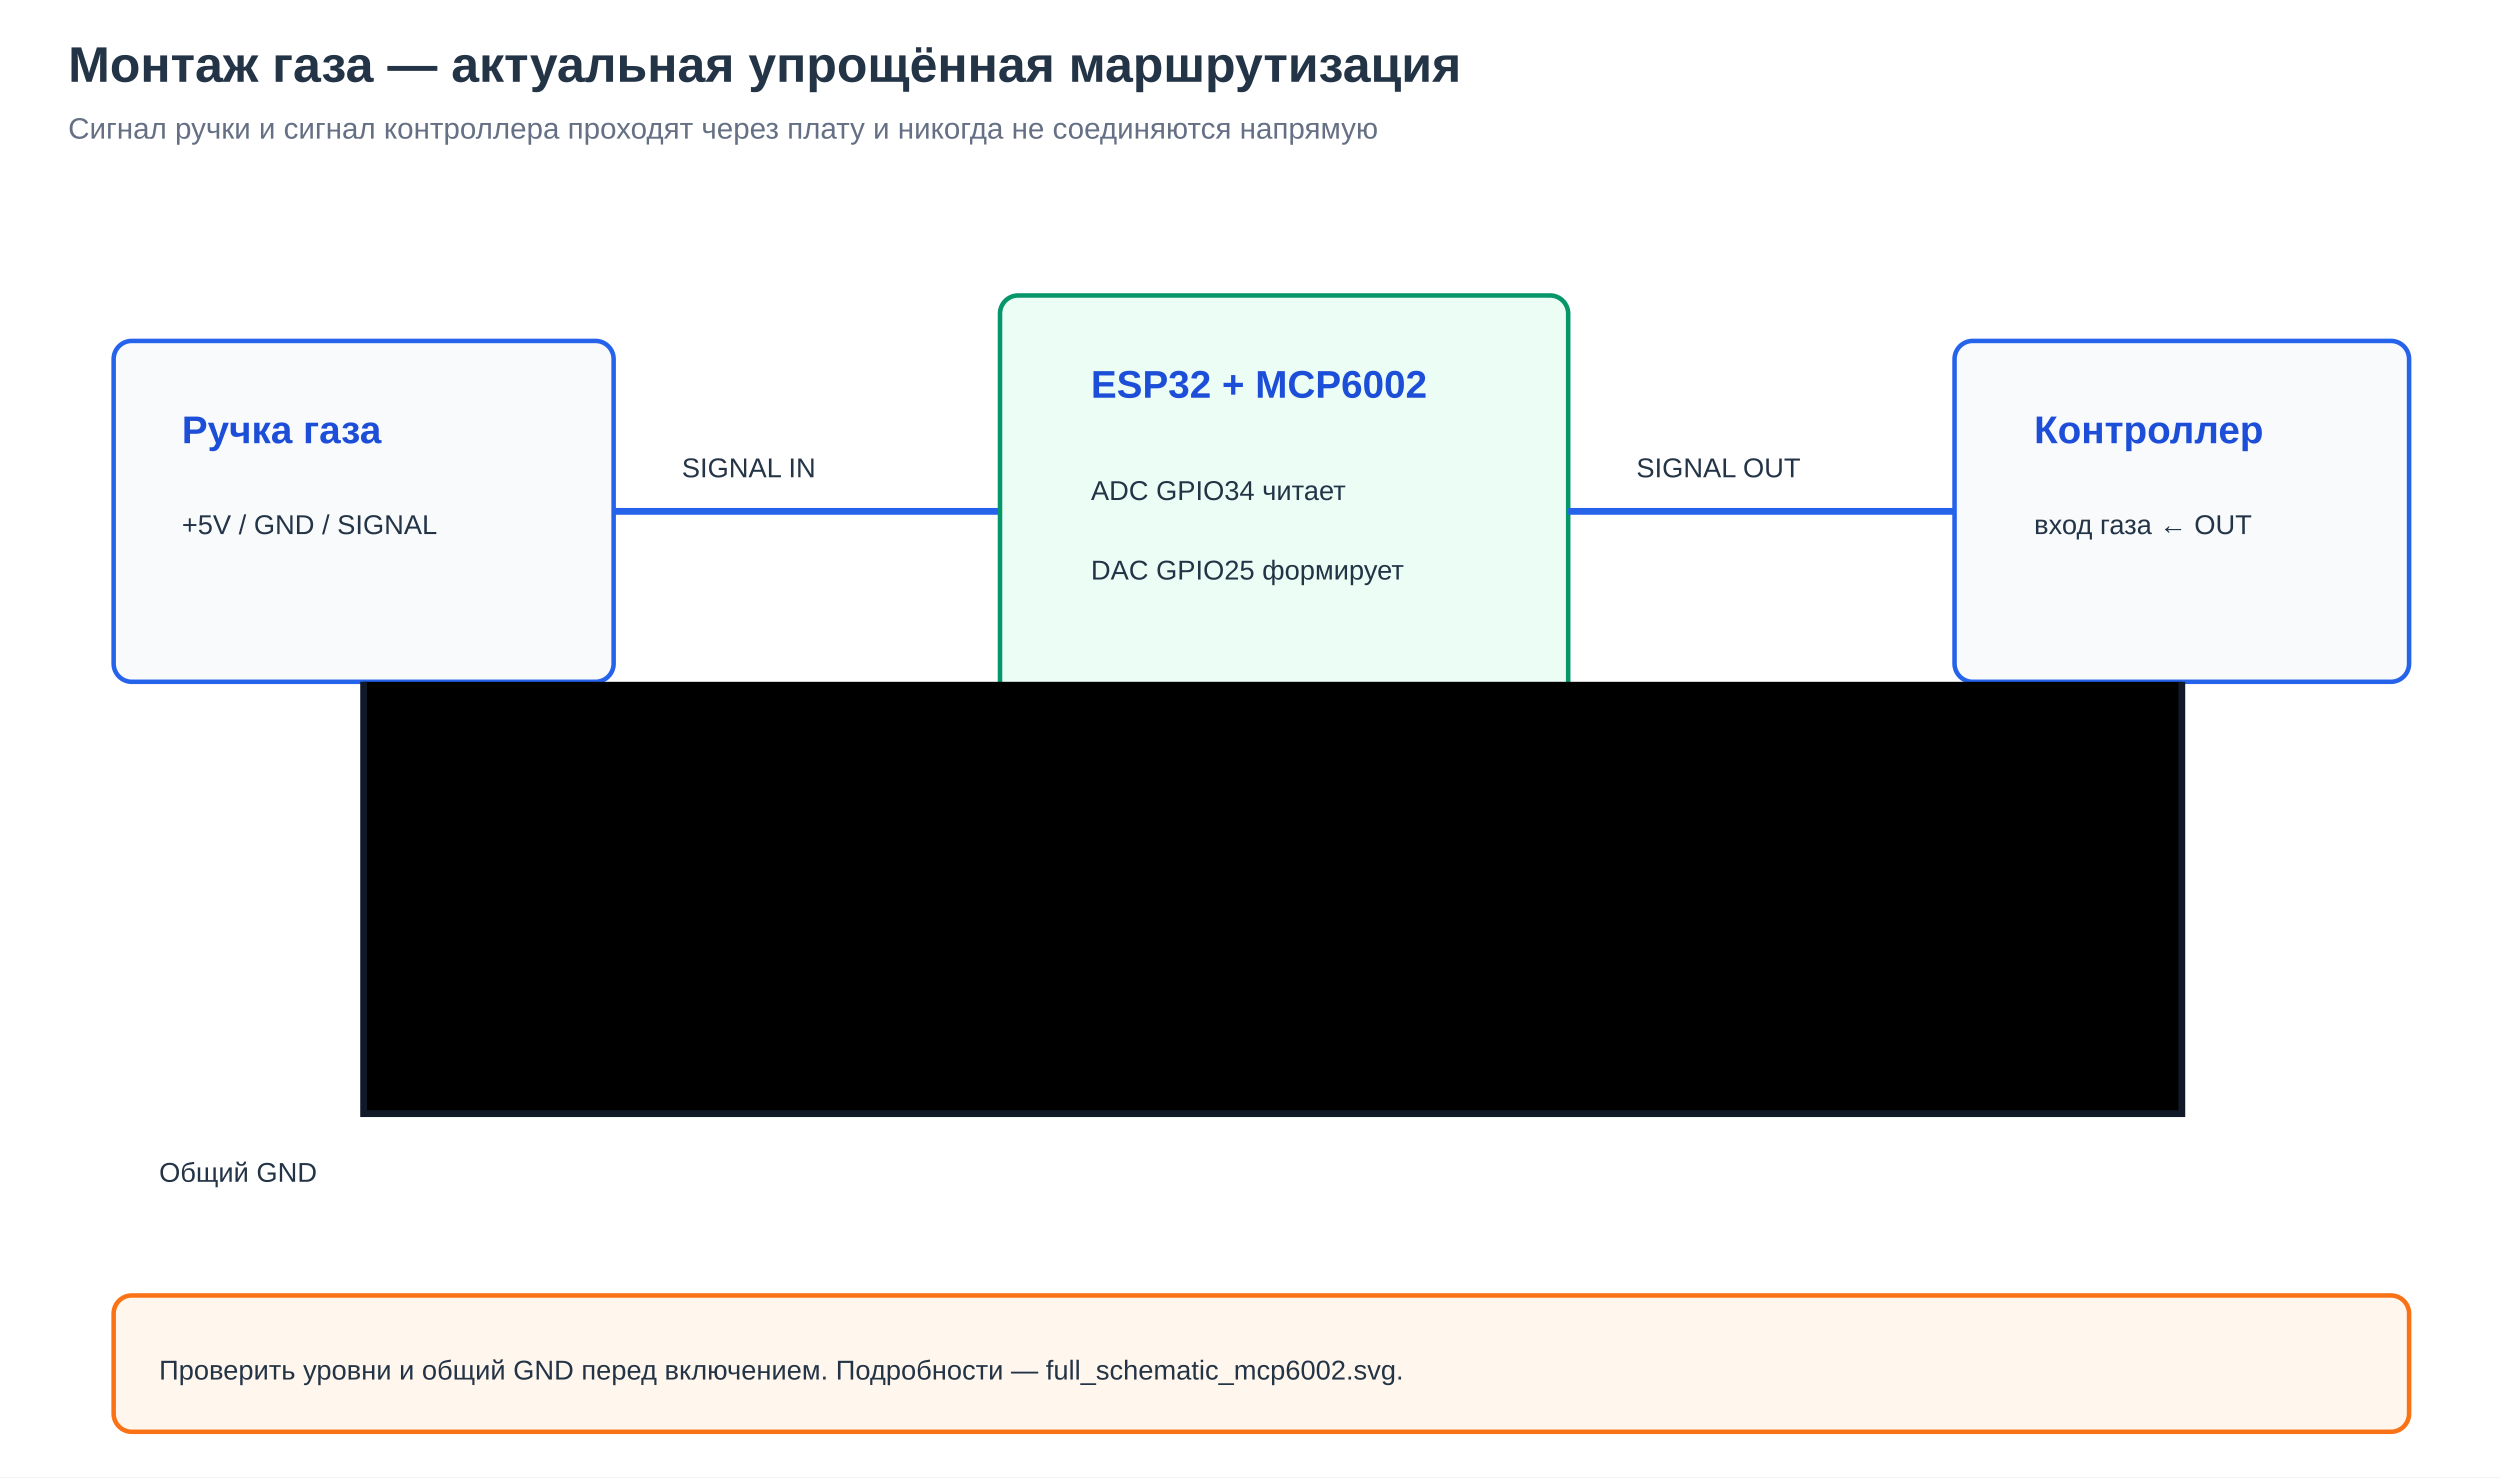
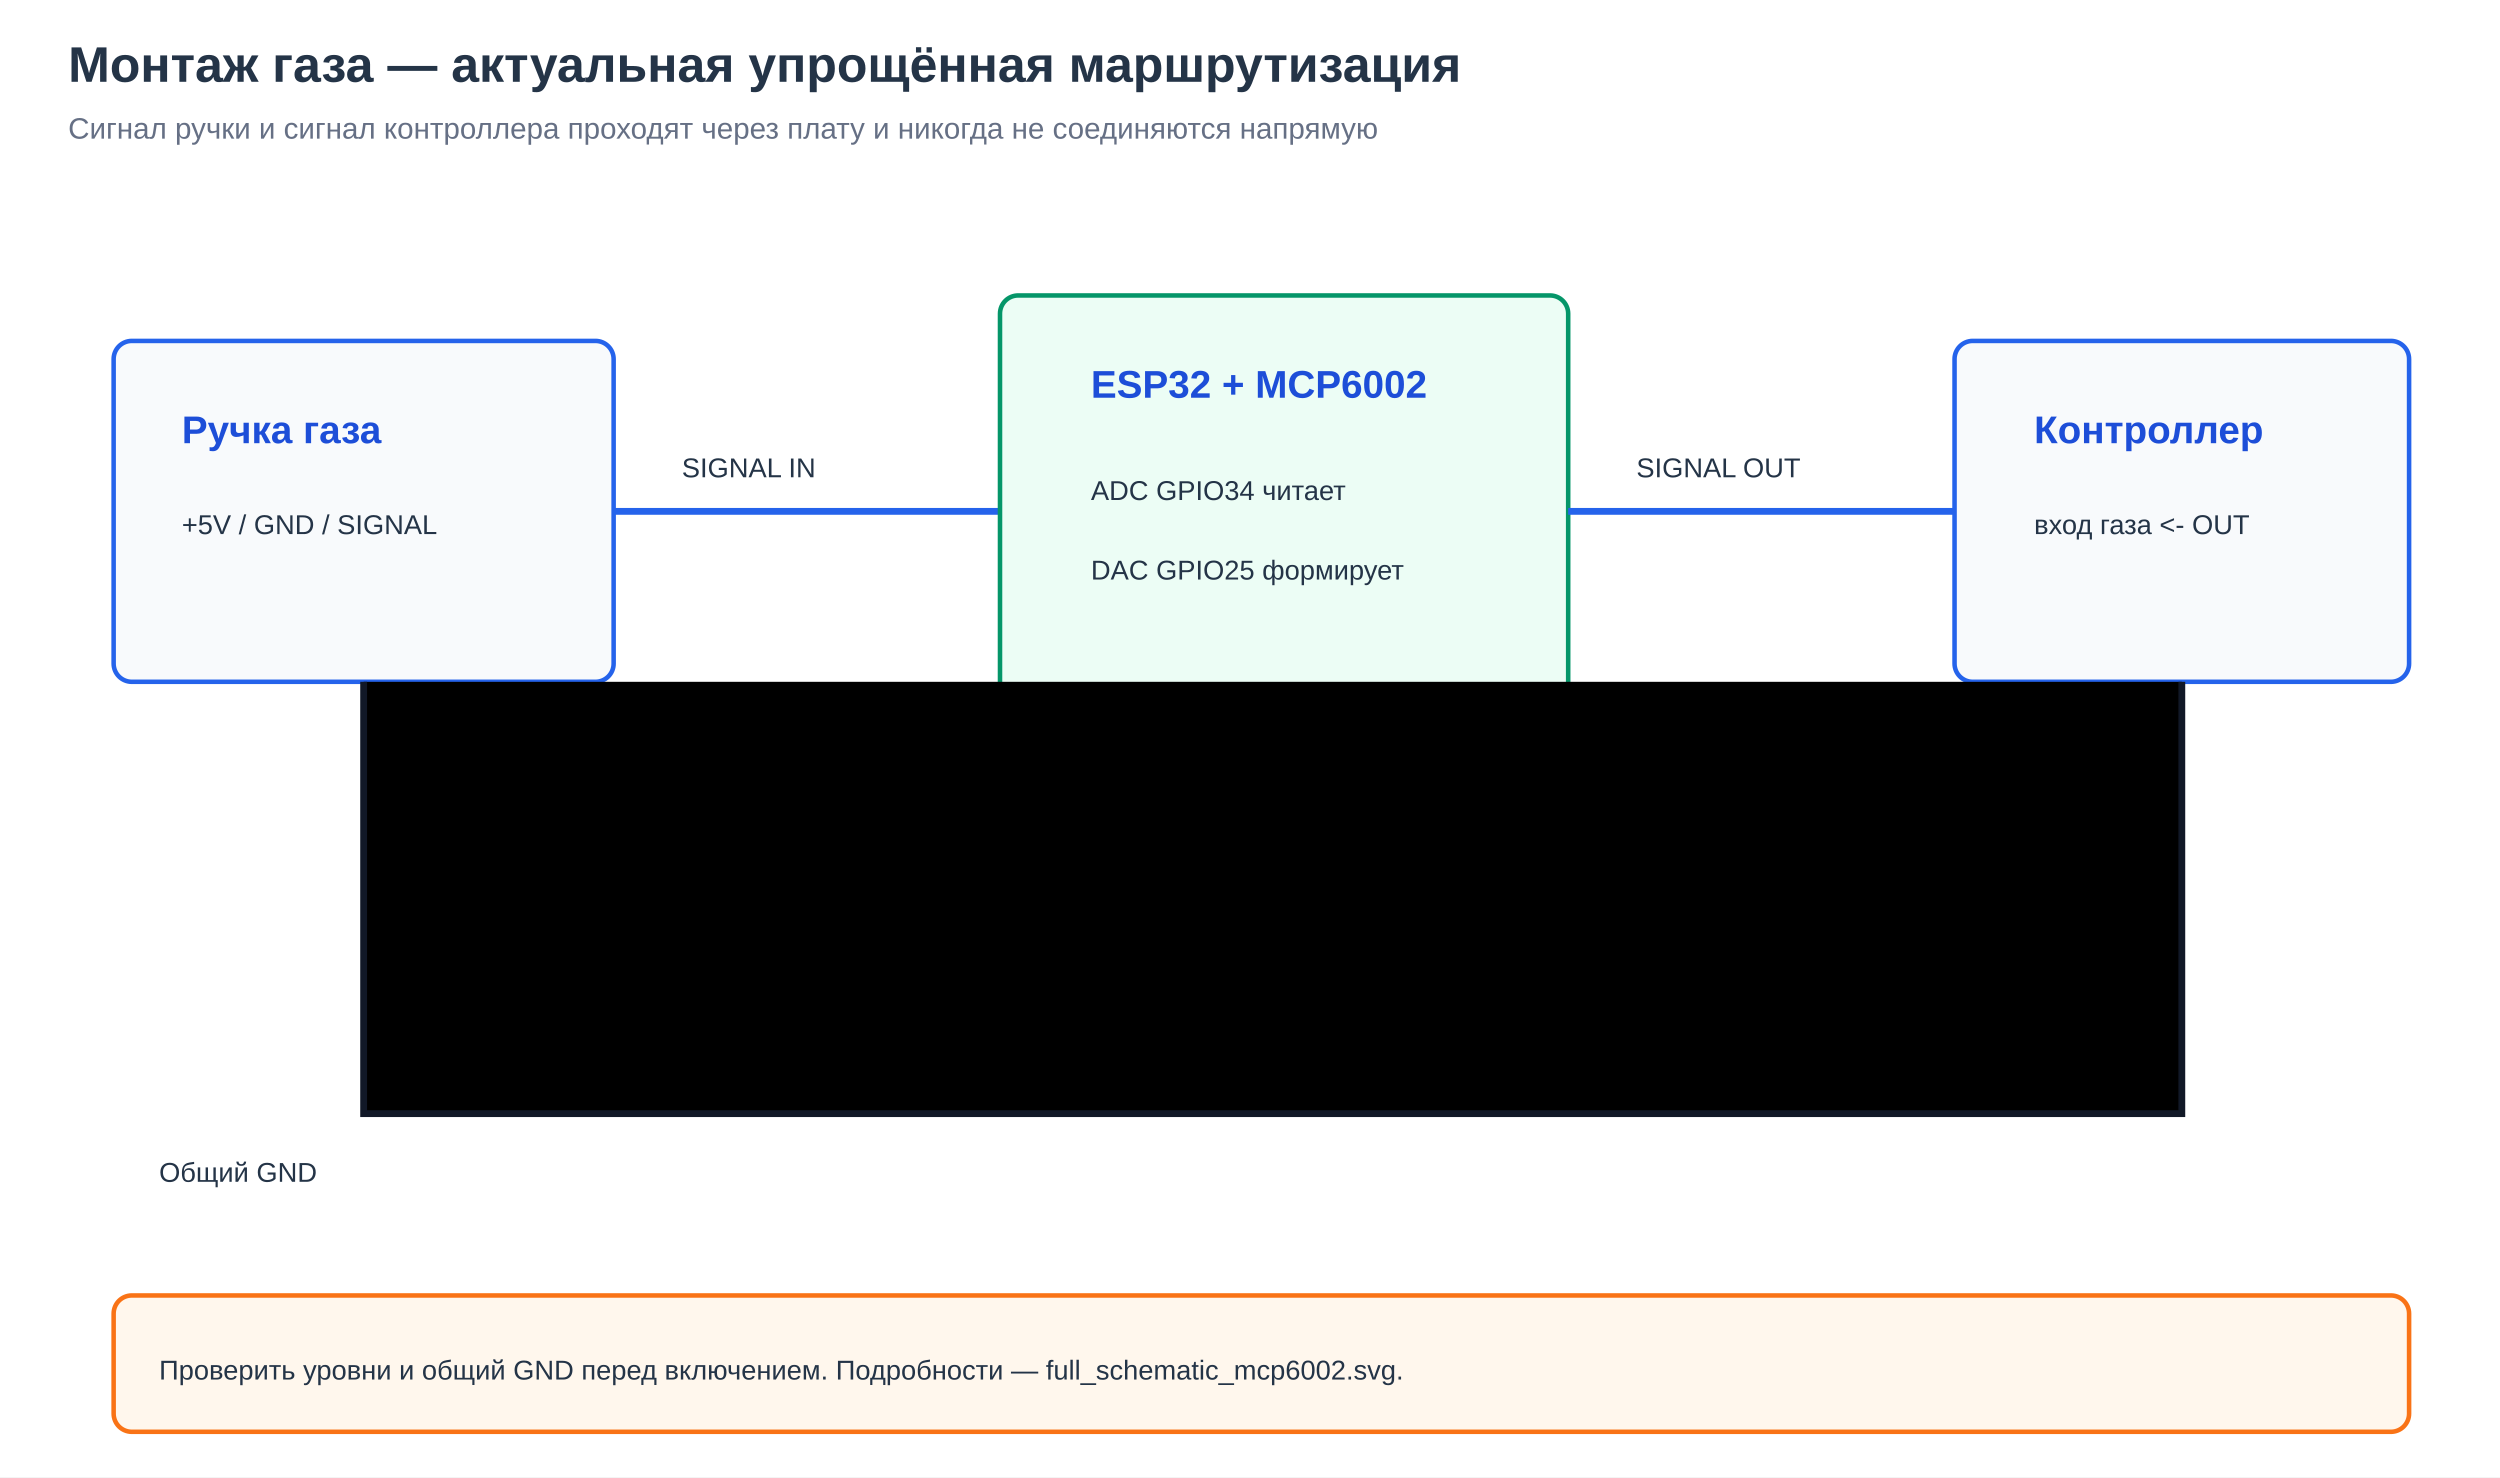
<svg xmlns="http://www.w3.org/2000/svg" width="1100" height="650" viewBox="0 0 1100 650">
  <style>text{font-family:Arial,sans-serif;fill:#243447}.title{font-size:22px;font-weight:bold}.sub{font-size:13px;fill:#667085}.head{font-size:17px;font-weight:bold;fill:#1d4ed8}.box{fill:#f8fafc;stroke:#2563eb;stroke-width:2}.actual{fill:#ecfdf5;stroke:#059669;stroke-width:2}.warn{fill:#fff7ed;stroke:#f97316;stroke-width:2}.line{stroke:#2563eb;stroke-width:3}.gnd{stroke:#111827;stroke-width:3}</style>
  <rect width="1100" height="650" fill="#fff" />
  <text x="30" y="36" class="title">Монтаж газа — актуальная упрощённая маршрутизация</text>
  <text x="30" y="61" class="sub">Сигнал ручки и сигнал контроллера проходят через плату и никогда не соединяются напрямую</text>
  <rect x="50" y="150" width="220" height="150" class="box" rx="8" />
  <text x="80" y="195" class="head">Ручка газа</text>
  <text x="80" y="235">+5V / GND / SIGNAL</text>
  <path d="M270 225h170" class="line" />
  <text x="300" y="210">SIGNAL IN</text>
  <rect x="440" y="130" width="250" height="200" class="actual" rx="8" />
  <text x="480" y="175" class="head">ESP32 + MCP6002</text>
  <text x="480" y="220">ADC GPIO34 читает</text>
  <text x="480" y="255">DAC GPIO25 формирует</text>
  <path d="M690 225h170" class="line" />
  <text x="720" y="210">SIGNAL OUT</text>
  <rect x="860" y="150" width="200" height="150" class="box" rx="8" />
  <text x="895" y="195" class="head">Контроллер</text>
-   <text x="895" y="235">вход газа ← OUT</text>
+   <text x="895" y="235">вход газа &lt;- OUT</text>
  <path d="M160 300v190h800v-190" class="gnd" />
  <text x="70" y="520">Общий GND</text>
  <rect x="50" y="570" width="1010" height="60" class="warn" rx="8" />
  <text x="70" y="607">Проверить уровни и общий GND перед включением. Подробности — full_schematic_mcp6002.svg.</text>
</svg>
